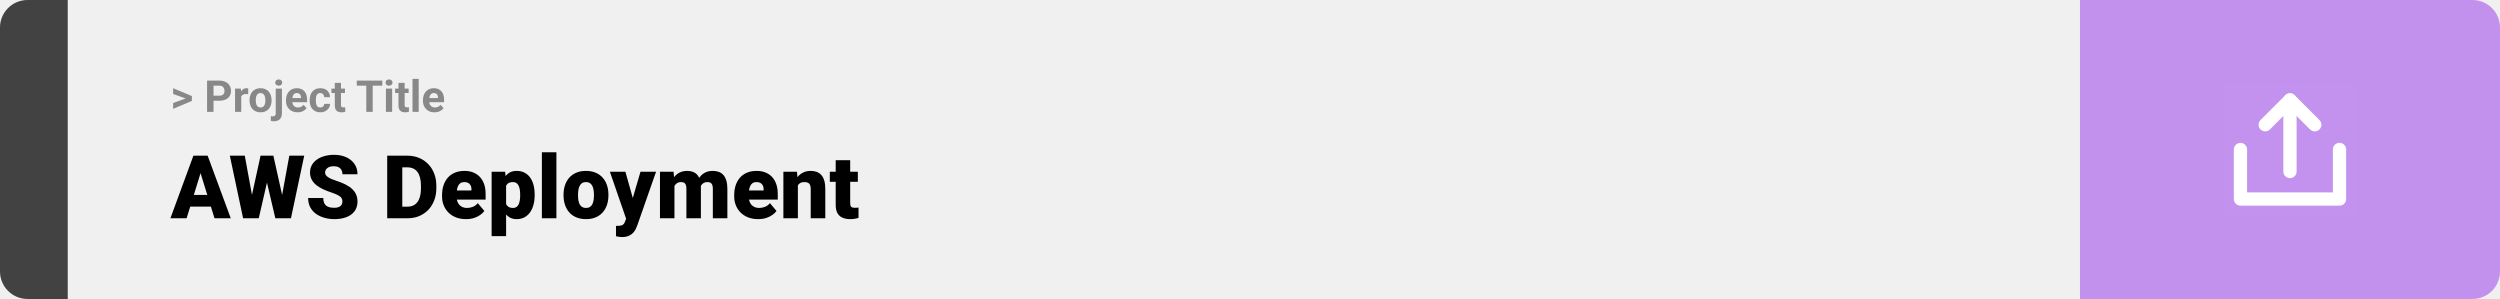
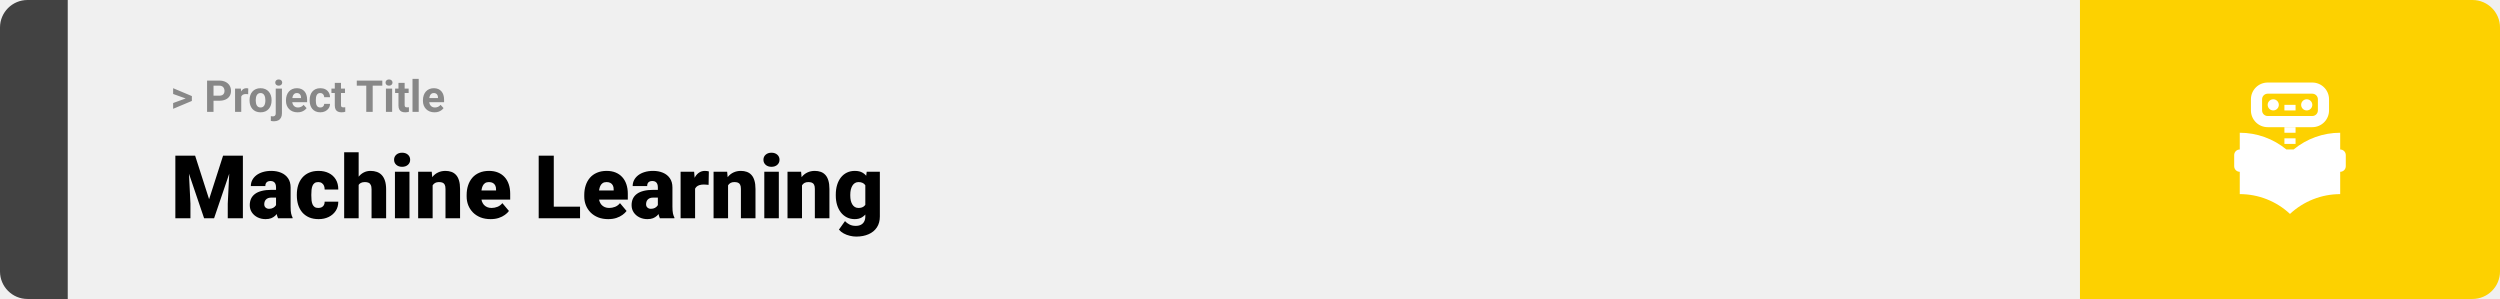
<svg xmlns="http://www.w3.org/2000/svg" width="1363" height="163" viewBox="0 0 1363 163" fill="none">
  <path d="M0 15C0 6.716 6.716 0 15 0H37V163H15C6.716 163 0 156.284 0 148V15Z" fill="#424242" />
  <rect width="1097" height="163" transform="translate(37)" fill="#F0F0F0" />
  <path d="M101.906 53.922L94.394 51.238V48.086L104.602 52.375V54.637L101.906 53.922ZM94.394 56.172L101.918 53.43L104.602 52.785V55.035L94.394 59.324V56.172ZM119.543 54.918H115.195V52.176H119.543C120.215 52.176 120.762 52.066 121.184 51.848C121.605 51.621 121.914 51.309 122.109 50.91C122.305 50.512 122.402 50.062 122.402 49.562C122.402 49.055 122.305 48.582 122.109 48.145C121.914 47.707 121.605 47.355 121.184 47.09C120.762 46.824 120.215 46.691 119.543 46.691H116.414V61H112.898V43.938H119.543C120.879 43.938 122.023 44.18 122.977 44.664C123.938 45.141 124.672 45.801 125.18 46.645C125.688 47.488 125.941 48.453 125.941 49.539C125.941 50.641 125.688 51.594 125.18 52.398C124.672 53.203 123.938 53.824 122.977 54.262C122.023 54.699 120.879 54.918 119.543 54.918ZM131.531 51.086V61H128.156V48.32H131.332L131.531 51.086ZM135.352 48.238L135.293 51.367C135.129 51.344 134.93 51.324 134.695 51.309C134.469 51.285 134.262 51.273 134.074 51.273C133.598 51.273 133.184 51.336 132.832 51.461C132.488 51.578 132.199 51.754 131.965 51.988C131.738 52.223 131.566 52.508 131.449 52.844C131.34 53.18 131.277 53.562 131.262 53.992L130.582 53.781C130.582 52.961 130.664 52.207 130.828 51.52C130.992 50.824 131.23 50.219 131.543 49.703C131.863 49.188 132.254 48.789 132.715 48.508C133.176 48.227 133.703 48.086 134.297 48.086C134.484 48.086 134.676 48.102 134.871 48.133C135.066 48.156 135.227 48.191 135.352 48.238ZM136.055 54.789V54.543C136.055 53.613 136.188 52.758 136.453 51.977C136.719 51.188 137.105 50.504 137.613 49.926C138.121 49.348 138.746 48.898 139.488 48.578C140.23 48.25 141.082 48.086 142.043 48.086C143.004 48.086 143.859 48.25 144.609 48.578C145.359 48.898 145.988 49.348 146.496 49.926C147.012 50.504 147.402 51.188 147.668 51.977C147.934 52.758 148.066 53.613 148.066 54.543V54.789C148.066 55.711 147.934 56.566 147.668 57.355C147.402 58.137 147.012 58.82 146.496 59.406C145.988 59.984 145.363 60.434 144.621 60.754C143.879 61.074 143.027 61.234 142.066 61.234C141.105 61.234 140.25 61.074 139.5 60.754C138.758 60.434 138.129 59.984 137.613 59.406C137.105 58.82 136.719 58.137 136.453 57.355C136.188 56.566 136.055 55.711 136.055 54.789ZM139.43 54.543V54.789C139.43 55.32 139.477 55.816 139.57 56.277C139.664 56.738 139.812 57.145 140.016 57.496C140.227 57.84 140.5 58.109 140.836 58.305C141.172 58.5 141.582 58.598 142.066 58.598C142.535 58.598 142.938 58.5 143.273 58.305C143.609 58.109 143.879 57.84 144.082 57.496C144.285 57.145 144.434 56.738 144.527 56.277C144.629 55.816 144.68 55.32 144.68 54.789V54.543C144.68 54.027 144.629 53.543 144.527 53.09C144.434 52.629 144.281 52.223 144.07 51.871C143.867 51.512 143.598 51.23 143.262 51.027C142.926 50.824 142.52 50.723 142.043 50.723C141.566 50.723 141.16 50.824 140.824 51.027C140.496 51.23 140.227 51.512 140.016 51.871C139.812 52.223 139.664 52.629 139.57 53.09C139.477 53.543 139.43 54.027 139.43 54.543ZM150.328 48.32H153.715V61.762C153.715 62.699 153.543 63.492 153.199 64.141C152.855 64.789 152.359 65.281 151.711 65.617C151.062 65.953 150.277 66.121 149.355 66.121C149.066 66.121 148.785 66.106 148.512 66.074C148.23 66.043 147.941 65.992 147.645 65.922L147.656 63.332C147.844 63.363 148.027 63.387 148.207 63.402C148.379 63.426 148.555 63.438 148.734 63.438C149.086 63.438 149.379 63.379 149.613 63.262C149.848 63.145 150.023 62.961 150.141 62.711C150.266 62.469 150.328 62.152 150.328 61.762V48.32ZM150.059 45.016C150.059 44.523 150.23 44.117 150.574 43.797C150.926 43.477 151.387 43.316 151.957 43.316C152.535 43.316 152.996 43.477 153.34 43.797C153.684 44.117 153.855 44.523 153.855 45.016C153.855 45.508 153.684 45.914 153.34 46.234C152.996 46.555 152.535 46.715 151.957 46.715C151.387 46.715 150.926 46.555 150.574 46.234C150.23 45.914 150.059 45.508 150.059 45.016ZM162.234 61.234C161.25 61.234 160.367 61.078 159.586 60.766C158.805 60.445 158.141 60.004 157.594 59.441C157.055 58.879 156.641 58.227 156.352 57.484C156.062 56.734 155.918 55.938 155.918 55.094V54.625C155.918 53.664 156.055 52.785 156.328 51.988C156.602 51.191 156.992 50.5 157.5 49.914C158.016 49.328 158.641 48.879 159.375 48.566C160.109 48.246 160.938 48.086 161.859 48.086C162.758 48.086 163.555 48.234 164.25 48.531C164.945 48.828 165.527 49.25 165.996 49.797C166.473 50.344 166.832 51 167.074 51.766C167.316 52.523 167.438 53.367 167.438 54.297V55.703H157.359V53.453H164.121V53.195C164.121 52.727 164.035 52.309 163.863 51.941C163.699 51.566 163.449 51.27 163.113 51.051C162.777 50.832 162.348 50.723 161.824 50.723C161.379 50.723 160.996 50.82 160.676 51.016C160.355 51.211 160.094 51.484 159.891 51.836C159.695 52.188 159.547 52.602 159.445 53.078C159.352 53.547 159.305 54.062 159.305 54.625V55.094C159.305 55.602 159.375 56.07 159.516 56.5C159.664 56.93 159.871 57.301 160.137 57.613C160.41 57.926 160.738 58.168 161.121 58.34C161.512 58.512 161.953 58.598 162.445 58.598C163.055 58.598 163.621 58.48 164.145 58.246C164.676 58.004 165.133 57.641 165.516 57.156L167.156 58.938C166.891 59.32 166.527 59.688 166.066 60.039C165.613 60.391 165.066 60.68 164.426 60.906C163.785 61.125 163.055 61.234 162.234 61.234ZM174.598 58.598C175.012 58.598 175.379 58.52 175.699 58.363C176.02 58.199 176.27 57.973 176.449 57.684C176.637 57.387 176.734 57.039 176.742 56.641H179.918C179.91 57.531 179.672 58.324 179.203 59.02C178.734 59.707 178.105 60.25 177.316 60.648C176.527 61.039 175.645 61.234 174.668 61.234C173.684 61.234 172.824 61.07 172.09 60.742C171.363 60.414 170.758 59.961 170.273 59.383C169.789 58.797 169.426 58.117 169.184 57.344C168.941 56.562 168.82 55.727 168.82 54.836V54.496C168.82 53.598 168.941 52.762 169.184 51.988C169.426 51.207 169.789 50.527 170.273 49.949C170.758 49.363 171.363 48.906 172.09 48.578C172.816 48.25 173.668 48.086 174.645 48.086C175.684 48.086 176.594 48.285 177.375 48.684C178.164 49.082 178.781 49.652 179.227 50.395C179.68 51.129 179.91 52 179.918 53.008H176.742C176.734 52.586 176.645 52.203 176.473 51.859C176.309 51.516 176.066 51.242 175.746 51.039C175.434 50.828 175.047 50.723 174.586 50.723C174.094 50.723 173.691 50.828 173.379 51.039C173.066 51.242 172.824 51.523 172.652 51.883C172.48 52.234 172.359 52.637 172.289 53.09C172.227 53.535 172.195 54.004 172.195 54.496V54.836C172.195 55.328 172.227 55.801 172.289 56.254C172.352 56.707 172.469 57.109 172.641 57.461C172.82 57.812 173.066 58.09 173.379 58.293C173.691 58.496 174.098 58.598 174.598 58.598ZM188.086 48.32V50.711H180.703V48.32H188.086ZM182.531 45.191H185.906V57.18C185.906 57.547 185.953 57.828 186.047 58.023C186.148 58.219 186.297 58.355 186.492 58.434C186.688 58.504 186.934 58.539 187.23 58.539C187.441 58.539 187.629 58.531 187.793 58.516C187.965 58.492 188.109 58.469 188.227 58.445L188.238 60.93C187.949 61.023 187.637 61.098 187.301 61.152C186.965 61.207 186.594 61.234 186.188 61.234C185.445 61.234 184.797 61.113 184.242 60.871C183.695 60.621 183.273 60.223 182.977 59.676C182.68 59.129 182.531 58.41 182.531 57.52V45.191ZM203.191 43.938V61H199.688V43.938H203.191ZM208.441 43.938V46.691H194.52V43.938H208.441ZM213.797 48.32V61H210.41V48.32H213.797ZM210.199 45.016C210.199 44.523 210.371 44.117 210.715 43.797C211.059 43.477 211.52 43.316 212.098 43.316C212.668 43.316 213.125 43.477 213.469 43.797C213.82 44.117 213.996 44.523 213.996 45.016C213.996 45.508 213.82 45.914 213.469 46.234C213.125 46.555 212.668 46.715 212.098 46.715C211.52 46.715 211.059 46.555 210.715 46.234C210.371 45.914 210.199 45.508 210.199 45.016ZM222.797 48.32V50.711H215.414V48.32H222.797ZM217.242 45.191H220.617V57.18C220.617 57.547 220.664 57.828 220.758 58.023C220.859 58.219 221.008 58.355 221.203 58.434C221.398 58.504 221.645 58.539 221.941 58.539C222.152 58.539 222.34 58.531 222.504 58.516C222.676 58.492 222.82 58.469 222.938 58.445L222.949 60.93C222.66 61.023 222.348 61.098 222.012 61.152C221.676 61.207 221.305 61.234 220.898 61.234C220.156 61.234 219.508 61.113 218.953 60.871C218.406 60.621 217.984 60.223 217.688 59.676C217.391 59.129 217.242 58.41 217.242 57.52V45.191ZM228.281 43V61H224.895V43H228.281ZM236.906 61.234C235.922 61.234 235.039 61.078 234.258 60.766C233.477 60.445 232.812 60.004 232.266 59.441C231.727 58.879 231.312 58.227 231.023 57.484C230.734 56.734 230.59 55.938 230.59 55.094V54.625C230.59 53.664 230.727 52.785 231 51.988C231.273 51.191 231.664 50.5 232.172 49.914C232.688 49.328 233.312 48.879 234.047 48.566C234.781 48.246 235.609 48.086 236.531 48.086C237.43 48.086 238.227 48.234 238.922 48.531C239.617 48.828 240.199 49.25 240.668 49.797C241.145 50.344 241.504 51 241.746 51.766C241.988 52.523 242.109 53.367 242.109 54.297V55.703H232.031V53.453H238.793V53.195C238.793 52.727 238.707 52.309 238.535 51.941C238.371 51.566 238.121 51.27 237.785 51.051C237.449 50.832 237.02 50.723 236.496 50.723C236.051 50.723 235.668 50.82 235.348 51.016C235.027 51.211 234.766 51.484 234.562 51.836C234.367 52.188 234.219 52.602 234.117 53.078C234.023 53.547 233.977 54.062 233.977 54.625V55.094C233.977 55.602 234.047 56.07 234.188 56.5C234.336 56.93 234.543 57.301 234.809 57.613C235.082 57.926 235.41 58.168 235.793 58.34C236.184 58.512 236.625 58.598 237.117 58.598C237.727 58.598 238.293 58.48 238.816 58.246C239.348 58.004 239.805 57.641 240.188 57.156L241.828 58.938C241.562 59.32 241.199 59.688 240.738 60.039C240.285 60.391 239.738 60.68 239.098 60.906C238.457 61.125 237.727 61.234 236.906 61.234Z" fill="#888888" />
-   <path d="M110.062 92.047L101.742 119H92.906L105.445 84.875H111.047L110.062 92.047ZM116.953 119L108.609 92.047L107.531 84.875H113.203L125.812 119H116.953ZM116.625 106.273V112.625H99.117V106.273H116.625ZM135.258 115.906L142.055 84.875H146.109L148.312 87.523L141.07 119H136.594L135.258 115.906ZM133.453 84.875L139.195 116.141L137.719 119H132.539L125.297 84.875H133.453ZM152.039 115.977L157.734 84.875H165.867L158.625 119H153.469L152.039 115.977ZM149.039 84.875L156 116.094L154.594 119H150.117L142.711 87.477L145.008 84.875H149.039ZM186.68 109.93C186.68 109.398 186.602 108.922 186.445 108.5C186.289 108.062 186 107.656 185.578 107.281C185.156 106.906 184.547 106.531 183.75 106.156C182.969 105.766 181.938 105.359 180.656 104.938C179.156 104.438 177.711 103.875 176.32 103.25C174.93 102.609 173.688 101.867 172.594 101.023C171.5 100.164 170.633 99.164 169.992 98.023C169.352 96.867 169.031 95.523 169.031 93.992C169.031 92.523 169.359 91.203 170.016 90.031C170.672 88.844 171.586 87.836 172.758 87.008C173.945 86.164 175.336 85.523 176.93 85.086C178.523 84.633 180.266 84.406 182.156 84.406C184.656 84.406 186.859 84.844 188.766 85.719C190.688 86.578 192.188 87.805 193.266 89.398C194.359 90.977 194.906 92.844 194.906 95H186.727C186.727 94.141 186.547 93.383 186.188 92.727C185.844 92.07 185.32 91.555 184.617 91.18C183.914 90.805 183.031 90.617 181.969 90.617C180.938 90.617 180.07 90.773 179.367 91.086C178.664 91.398 178.133 91.82 177.773 92.352C177.414 92.867 177.234 93.438 177.234 94.062C177.234 94.578 177.375 95.047 177.656 95.469C177.953 95.875 178.367 96.258 178.898 96.617C179.445 96.977 180.102 97.32 180.867 97.648C181.648 97.977 182.523 98.297 183.492 98.609C185.305 99.188 186.914 99.836 188.32 100.555C189.742 101.258 190.938 102.062 191.906 102.969C192.891 103.859 193.633 104.875 194.133 106.016C194.648 107.156 194.906 108.445 194.906 109.883C194.906 111.414 194.609 112.773 194.016 113.961C193.422 115.148 192.57 116.156 191.461 116.984C190.352 117.797 189.023 118.414 187.477 118.836C185.93 119.258 184.203 119.469 182.297 119.469C180.547 119.469 178.82 119.25 177.117 118.812C175.43 118.359 173.898 117.672 172.523 116.75C171.148 115.812 170.047 114.617 169.219 113.164C168.406 111.695 168 109.953 168 107.938H176.25C176.25 108.938 176.383 109.781 176.648 110.469C176.914 111.156 177.305 111.711 177.82 112.133C178.336 112.539 178.969 112.836 179.719 113.023C180.469 113.195 181.328 113.281 182.297 113.281C183.344 113.281 184.188 113.133 184.828 112.836C185.469 112.523 185.938 112.117 186.234 111.617C186.531 111.102 186.68 110.539 186.68 109.93ZM222.188 119H214.617L214.664 112.672H222.188C223.75 112.672 225.07 112.297 226.148 111.547C227.242 110.797 228.07 109.68 228.633 108.195C229.211 106.695 229.5 104.852 229.5 102.664V101.188C229.5 99.547 229.336 98.109 229.008 96.875C228.695 95.625 228.227 94.586 227.602 93.758C226.977 92.914 226.195 92.281 225.258 91.859C224.336 91.438 223.273 91.227 222.07 91.227H214.477V84.875H222.07C224.383 84.875 226.5 85.273 228.422 86.07C230.359 86.852 232.031 87.977 233.438 89.445C234.859 90.898 235.953 92.625 236.719 94.625C237.5 96.609 237.891 98.812 237.891 101.234V102.664C237.891 105.07 237.5 107.273 236.719 109.273C235.953 111.273 234.867 113 233.461 114.453C232.055 115.906 230.391 117.031 228.469 117.828C226.562 118.609 224.469 119 222.188 119ZM219.328 84.875V119H211.102V84.875H219.328ZM254.086 119.469C252.023 119.469 250.18 119.148 248.555 118.508C246.93 117.852 245.555 116.953 244.43 115.812C243.32 114.672 242.469 113.359 241.875 111.875C241.297 110.391 241.008 108.82 241.008 107.164V106.273C241.008 104.414 241.266 102.695 241.781 101.117C242.297 99.523 243.062 98.133 244.078 96.945C245.094 95.758 246.367 94.836 247.898 94.18C249.43 93.508 251.211 93.172 253.242 93.172C255.039 93.172 256.648 93.461 258.07 94.039C259.492 94.617 260.695 95.445 261.68 96.523C262.68 97.602 263.438 98.906 263.953 100.438C264.484 101.969 264.75 103.688 264.75 105.594V108.805H244.031V103.859H257.039V103.25C257.055 102.406 256.906 101.688 256.594 101.094C256.297 100.5 255.859 100.047 255.281 99.734C254.703 99.422 254 99.266 253.172 99.266C252.312 99.266 251.602 99.453 251.039 99.828C250.492 100.203 250.062 100.719 249.75 101.375C249.453 102.016 249.242 102.758 249.117 103.602C248.992 104.445 248.93 105.336 248.93 106.273V107.164C248.93 108.102 249.055 108.953 249.305 109.719C249.57 110.484 249.945 111.141 250.43 111.688C250.93 112.219 251.523 112.633 252.211 112.93C252.914 113.227 253.711 113.375 254.602 113.375C255.68 113.375 256.742 113.172 257.789 112.766C258.836 112.359 259.734 111.688 260.484 110.75L264.07 115.016C263.555 115.75 262.82 116.461 261.867 117.148C260.93 117.836 259.805 118.398 258.492 118.836C257.18 119.258 255.711 119.469 254.086 119.469ZM275.93 98.516V128.75H268.031V93.641H275.391L275.93 98.516ZM291.492 106.016V106.508C291.492 108.352 291.281 110.062 290.859 111.641C290.438 113.219 289.812 114.594 288.984 115.766C288.156 116.938 287.125 117.852 285.891 118.508C284.672 119.148 283.258 119.469 281.648 119.469C280.133 119.469 278.828 119.133 277.734 118.461C276.641 117.789 275.727 116.859 274.992 115.672C274.258 114.484 273.664 113.125 273.211 111.594C272.758 110.062 272.398 108.445 272.133 106.742V106.109C272.398 104.281 272.758 102.586 273.211 101.023C273.664 99.445 274.258 98.07 274.992 96.898C275.727 95.727 276.633 94.812 277.711 94.156C278.805 93.5 280.109 93.172 281.625 93.172C283.234 93.172 284.648 93.477 285.867 94.086C287.102 94.695 288.133 95.57 288.961 96.711C289.805 97.836 290.438 99.188 290.859 100.766C291.281 102.344 291.492 104.094 291.492 106.016ZM283.594 106.508V106.016C283.594 105.031 283.523 104.133 283.383 103.32C283.242 102.492 283.016 101.773 282.703 101.164C282.406 100.555 282.008 100.086 281.508 99.758C281.008 99.43 280.391 99.266 279.656 99.266C278.812 99.266 278.102 99.398 277.523 99.664C276.961 99.914 276.508 100.305 276.164 100.836C275.836 101.352 275.602 102 275.461 102.781C275.336 103.547 275.281 104.445 275.297 105.477V107.398C275.266 108.586 275.383 109.633 275.648 110.539C275.914 111.43 276.375 112.125 277.031 112.625C277.688 113.125 278.578 113.375 279.703 113.375C280.453 113.375 281.078 113.203 281.578 112.859C282.078 112.5 282.477 112.008 282.773 111.383C283.07 110.742 283.281 110.008 283.406 109.18C283.531 108.352 283.594 107.461 283.594 106.508ZM303.352 83V119H295.43V83H303.352ZM307.242 106.578V106.086C307.242 104.227 307.508 102.516 308.039 100.953C308.57 99.375 309.352 98.008 310.383 96.852C311.414 95.695 312.688 94.797 314.203 94.156C315.719 93.5 317.469 93.172 319.453 93.172C321.453 93.172 323.211 93.5 324.727 94.156C326.258 94.797 327.539 95.695 328.57 96.852C329.602 98.008 330.383 99.375 330.914 100.953C331.445 102.516 331.711 104.227 331.711 106.086V106.578C331.711 108.422 331.445 110.133 330.914 111.711C330.383 113.273 329.602 114.641 328.57 115.812C327.539 116.969 326.266 117.867 324.75 118.508C323.234 119.148 321.484 119.469 319.5 119.469C317.516 119.469 315.758 119.148 314.227 118.508C312.695 117.867 311.414 116.969 310.383 115.812C309.352 114.641 308.57 113.273 308.039 111.711C307.508 110.133 307.242 108.422 307.242 106.578ZM315.141 106.086V106.578C315.141 107.531 315.211 108.422 315.352 109.25C315.492 110.078 315.727 110.805 316.055 111.43C316.383 112.039 316.828 112.516 317.391 112.859C317.953 113.203 318.656 113.375 319.5 113.375C320.328 113.375 321.016 113.203 321.562 112.859C322.125 112.516 322.57 112.039 322.898 111.43C323.227 110.805 323.461 110.078 323.602 109.25C323.742 108.422 323.812 107.531 323.812 106.578V106.086C323.812 105.164 323.742 104.297 323.602 103.484C323.461 102.656 323.227 101.93 322.898 101.305C322.57 100.664 322.125 100.164 321.562 99.805C321 99.445 320.297 99.266 319.453 99.266C318.625 99.266 317.93 99.445 317.367 99.805C316.82 100.164 316.383 100.664 316.055 101.305C315.727 101.93 315.492 102.656 315.352 103.484C315.211 104.297 315.141 105.164 315.141 106.086ZM342.633 116.023L349.195 93.641H357.68L347.484 122.773C347.266 123.414 346.977 124.102 346.617 124.836C346.258 125.586 345.766 126.297 345.141 126.969C344.516 127.641 343.711 128.188 342.727 128.609C341.758 129.031 340.555 129.242 339.117 129.242C338.352 129.242 337.789 129.203 337.43 129.125C337.086 129.062 336.555 128.945 335.836 128.773V123.125C336.039 123.125 336.211 123.125 336.352 123.125C336.508 123.125 336.68 123.125 336.867 123.125C337.711 123.125 338.383 123.039 338.883 122.867C339.398 122.695 339.789 122.445 340.055 122.117C340.336 121.789 340.555 121.391 340.711 120.922L342.633 116.023ZM340.969 93.641L345.961 111.383L346.828 119.75H341.531L332.508 93.641H340.969ZM367.711 99.008V119H359.812V93.641H367.219L367.711 99.008ZM366.75 105.453L364.945 105.5C364.945 103.719 365.156 102.078 365.578 100.578C366 99.078 366.625 97.773 367.453 96.664C368.281 95.555 369.297 94.695 370.5 94.086C371.719 93.477 373.125 93.172 374.719 93.172C375.828 93.172 376.836 93.344 377.742 93.688C378.648 94.016 379.43 94.539 380.086 95.258C380.742 95.961 381.242 96.883 381.586 98.023C381.945 99.148 382.125 100.5 382.125 102.078V119H374.227V103.086C374.227 102.008 374.102 101.195 373.852 100.648C373.617 100.102 373.273 99.734 372.82 99.547C372.367 99.359 371.812 99.266 371.156 99.266C370.469 99.266 369.852 99.422 369.305 99.734C368.758 100.047 368.289 100.484 367.898 101.047C367.523 101.594 367.234 102.242 367.031 102.992C366.844 103.742 366.75 104.562 366.75 105.453ZM381.234 105.453L379.031 105.5C379.031 103.719 379.227 102.078 379.617 100.578C380.023 99.078 380.625 97.773 381.422 96.664C382.234 95.555 383.242 94.695 384.445 94.086C385.648 93.477 387.047 93.172 388.641 93.172C389.797 93.172 390.859 93.344 391.828 93.688C392.797 94.031 393.633 94.586 394.336 95.352C395.039 96.117 395.586 97.133 395.977 98.398C396.367 99.648 396.562 101.195 396.562 103.039V119H388.641V103.039C388.641 101.992 388.516 101.203 388.266 100.672C388.031 100.125 387.688 99.758 387.234 99.57C386.781 99.367 386.242 99.266 385.617 99.266C384.867 99.266 384.219 99.422 383.672 99.734C383.125 100.047 382.664 100.484 382.289 101.047C381.93 101.594 381.664 102.242 381.492 102.992C381.32 103.742 381.234 104.562 381.234 105.453ZM413.367 119.469C411.305 119.469 409.461 119.148 407.836 118.508C406.211 117.852 404.836 116.953 403.711 115.812C402.602 114.672 401.75 113.359 401.156 111.875C400.578 110.391 400.289 108.82 400.289 107.164V106.273C400.289 104.414 400.547 102.695 401.062 101.117C401.578 99.523 402.344 98.133 403.359 96.945C404.375 95.758 405.648 94.836 407.18 94.18C408.711 93.508 410.492 93.172 412.523 93.172C414.32 93.172 415.93 93.461 417.352 94.039C418.773 94.617 419.977 95.445 420.961 96.523C421.961 97.602 422.719 98.906 423.234 100.438C423.766 101.969 424.031 103.688 424.031 105.594V108.805H403.312V103.859H416.32V103.25C416.336 102.406 416.188 101.688 415.875 101.094C415.578 100.5 415.141 100.047 414.562 99.734C413.984 99.422 413.281 99.266 412.453 99.266C411.594 99.266 410.883 99.453 410.32 99.828C409.773 100.203 409.344 100.719 409.031 101.375C408.734 102.016 408.523 102.758 408.398 103.602C408.273 104.445 408.211 105.336 408.211 106.273V107.164C408.211 108.102 408.336 108.953 408.586 109.719C408.852 110.484 409.227 111.141 409.711 111.688C410.211 112.219 410.805 112.633 411.492 112.93C412.195 113.227 412.992 113.375 413.883 113.375C414.961 113.375 416.023 113.172 417.07 112.766C418.117 112.359 419.016 111.688 419.766 110.75L423.352 115.016C422.836 115.75 422.102 116.461 421.148 117.148C420.211 117.836 419.086 118.398 417.773 118.836C416.461 119.258 414.992 119.469 413.367 119.469ZM435 99.055V119H427.102V93.641H434.508L435 99.055ZM434.062 105.453L432.211 105.5C432.211 103.562 432.445 101.836 432.914 100.32C433.383 98.789 434.047 97.492 434.906 96.43C435.766 95.367 436.789 94.562 437.977 94.016C439.18 93.453 440.516 93.172 441.984 93.172C443.156 93.172 444.227 93.344 445.195 93.688C446.18 94.031 447.023 94.586 447.727 95.352C448.445 96.117 448.992 97.133 449.367 98.398C449.758 99.648 449.953 101.195 449.953 103.039V119H442.008V103.016C442.008 102 441.867 101.227 441.586 100.695C441.305 100.148 440.898 99.773 440.367 99.57C439.836 99.367 439.188 99.266 438.422 99.266C437.609 99.266 436.922 99.422 436.359 99.734C435.797 100.047 435.344 100.484 435 101.047C434.672 101.594 434.43 102.242 434.273 102.992C434.133 103.742 434.062 104.562 434.062 105.453ZM467.695 93.641V99.125H452.414V93.641H467.695ZM455.625 87.336H463.523V110.727C463.523 111.398 463.602 111.922 463.758 112.297C463.914 112.656 464.18 112.914 464.555 113.07C464.945 113.211 465.461 113.281 466.102 113.281C466.555 113.281 466.93 113.273 467.227 113.258C467.523 113.227 467.805 113.188 468.07 113.141V118.789C467.398 119.008 466.695 119.172 465.961 119.281C465.227 119.406 464.445 119.469 463.617 119.469C461.93 119.469 460.484 119.203 459.281 118.672C458.094 118.141 457.188 117.305 456.562 116.164C455.938 115.023 455.625 113.539 455.625 111.711V87.336Z" fill="black" />
-   <path d="M1134 0H1348C1356.28 0 1363 6.716 1363 15V148C1363 156.284 1356.28 163 1348 163H1134V0Z" fill="#C291EE" />
-   <path d="M1212.5 117.5L1212.5 45.5L1284.5 45.5L1284.5 117.5L1212.5 117.5Z" fill="white" fill-opacity="0.01" />
-   <path d="M1221.5 81.513L1221.5 108.5L1275.5 108.5L1275.5 81.5" stroke="white" stroke-width="7.24" stroke-linecap="round" stroke-linejoin="round" />
-   <path d="M1262 68L1248.5 54.5L1235 68" stroke="white" stroke-width="7.24" stroke-linecap="round" stroke-linejoin="round" />
-   <path d="M1248.49 93.5L1248.49 54.5" stroke="white" stroke-width="7.24" stroke-linecap="round" stroke-linejoin="round" />
+   <path d="M99.68 84.875H106.383L114 108.617L121.617 84.875H128.32L116.719 119H111.281L99.68 84.875ZM95.602 84.875H102.539L103.828 111.031V119H95.602V84.875ZM125.461 84.875H132.422V119H124.172V111.031L125.461 84.875ZM150.492 112.625V102.172C150.492 101.453 150.391 100.836 150.188 100.32C149.984 99.805 149.664 99.406 149.227 99.125C148.789 98.828 148.203 98.68 147.469 98.68C146.875 98.68 146.367 98.781 145.945 98.984C145.523 99.188 145.203 99.492 144.984 99.898C144.766 100.305 144.656 100.82 144.656 101.445H136.758C136.758 100.273 137.016 99.188 137.531 98.188C138.062 97.172 138.812 96.289 139.781 95.539C140.766 94.789 141.938 94.211 143.297 93.805C144.672 93.383 146.203 93.172 147.891 93.172C149.906 93.172 151.703 93.508 153.281 94.18C154.875 94.852 156.133 95.859 157.055 97.203C157.977 98.531 158.438 100.203 158.438 102.219V112.602C158.438 114.258 158.531 115.516 158.719 116.375C158.906 117.219 159.172 117.961 159.516 118.602V119H151.594C151.219 118.219 150.938 117.266 150.75 116.141C150.578 115 150.492 113.828 150.492 112.625ZM151.453 103.508L151.5 107.727H148.008C147.273 107.727 146.648 107.828 146.133 108.031C145.633 108.234 145.227 108.516 144.914 108.875C144.617 109.219 144.398 109.609 144.258 110.047C144.133 110.484 144.07 110.945 144.07 111.43C144.07 111.898 144.18 112.32 144.398 112.695C144.633 113.055 144.945 113.336 145.336 113.539C145.727 113.742 146.164 113.844 146.648 113.844C147.523 113.844 148.266 113.68 148.875 113.352C149.5 113.008 149.977 112.594 150.305 112.109C150.633 111.625 150.797 111.172 150.797 110.75L152.531 113.984C152.219 114.609 151.859 115.242 151.453 115.883C151.062 116.523 150.57 117.117 149.977 117.664C149.398 118.195 148.688 118.633 147.844 118.977C147 119.305 145.977 119.469 144.773 119.469C143.211 119.469 141.773 119.148 140.461 118.508C139.164 117.867 138.125 116.977 137.344 115.836C136.562 114.68 136.172 113.352 136.172 111.852C136.172 110.539 136.406 109.367 136.875 108.336C137.359 107.305 138.086 106.43 139.055 105.711C140.023 104.992 141.258 104.445 142.758 104.07C144.258 103.695 146.023 103.508 148.055 103.508H151.453ZM173.531 113.375C174.266 113.375 174.891 113.242 175.406 112.977C175.938 112.695 176.336 112.305 176.602 111.805C176.883 111.289 177.016 110.672 177 109.953H184.43C184.445 111.859 183.977 113.531 183.023 114.969C182.086 116.391 180.805 117.5 179.18 118.297C177.57 119.078 175.75 119.469 173.719 119.469C171.734 119.469 170 119.148 168.516 118.508C167.031 117.852 165.789 116.945 164.789 115.789C163.805 114.617 163.062 113.25 162.562 111.688C162.078 110.125 161.836 108.43 161.836 106.602V106.062C161.836 104.234 162.078 102.539 162.562 100.977C163.062 99.398 163.805 98.031 164.789 96.875C165.789 95.703 167.023 94.797 168.492 94.156C169.977 93.5 171.703 93.172 173.672 93.172C175.781 93.172 177.641 93.57 179.25 94.367C180.875 95.164 182.148 96.32 183.07 97.836C183.992 99.352 184.445 101.188 184.43 103.344H177C177.016 102.578 176.898 101.891 176.648 101.281C176.398 100.672 176.008 100.188 175.477 99.828C174.961 99.453 174.297 99.266 173.484 99.266C172.672 99.266 172.016 99.445 171.516 99.805C171.016 100.164 170.633 100.664 170.367 101.305C170.117 101.93 169.945 102.648 169.852 103.461C169.773 104.273 169.734 105.141 169.734 106.062V106.602C169.734 107.539 169.773 108.422 169.852 109.25C169.945 110.062 170.125 110.781 170.391 111.406C170.656 112.016 171.039 112.5 171.539 112.859C172.039 113.203 172.703 113.375 173.531 113.375ZM195.539 83V119H187.641V83H195.539ZM194.602 105.453L192.75 105.5C192.75 103.719 192.969 102.078 193.406 100.578C193.844 99.078 194.469 97.773 195.281 96.664C196.094 95.555 197.07 94.695 198.211 94.086C199.352 93.477 200.617 93.172 202.008 93.172C203.258 93.172 204.398 93.352 205.43 93.711C206.477 94.07 207.375 94.648 208.125 95.445C208.891 96.242 209.477 97.281 209.883 98.562C210.305 99.844 210.516 101.406 210.516 103.25V119H202.57V103.203C202.57 102.172 202.422 101.375 202.125 100.812C201.844 100.234 201.438 99.836 200.906 99.617C200.375 99.383 199.727 99.266 198.961 99.266C198.039 99.266 197.289 99.422 196.711 99.734C196.133 100.047 195.688 100.484 195.375 101.047C195.078 101.594 194.875 102.242 194.766 102.992C194.656 103.742 194.602 104.562 194.602 105.453ZM223.242 93.641V119H215.32V93.641H223.242ZM214.852 87.102C214.852 85.977 215.258 85.055 216.07 84.336C216.883 83.617 217.938 83.258 219.234 83.258C220.531 83.258 221.586 83.617 222.398 84.336C223.211 85.055 223.617 85.977 223.617 87.102C223.617 88.227 223.211 89.148 222.398 89.867C221.586 90.586 220.531 90.945 219.234 90.945C217.938 90.945 216.883 90.586 216.07 89.867C215.258 89.148 214.852 88.227 214.852 87.102ZM235.875 99.055V119H227.977V93.641H235.383L235.875 99.055ZM234.938 105.453L233.086 105.5C233.086 103.562 233.32 101.836 233.789 100.32C234.258 98.789 234.922 97.492 235.781 96.43C236.641 95.367 237.664 94.562 238.852 94.016C240.055 93.453 241.391 93.172 242.859 93.172C244.031 93.172 245.102 93.344 246.07 93.688C247.055 94.031 247.898 94.586 248.602 95.352C249.32 96.117 249.867 97.133 250.242 98.398C250.633 99.648 250.828 101.195 250.828 103.039V119H242.883V103.016C242.883 102 242.742 101.227 242.461 100.695C242.18 100.148 241.773 99.773 241.242 99.57C240.711 99.367 240.062 99.266 239.297 99.266C238.484 99.266 237.797 99.422 237.234 99.734C236.672 100.047 236.219 100.484 235.875 101.047C235.547 101.594 235.305 102.242 235.148 102.992C235.008 103.742 234.938 104.562 234.938 105.453ZM267.492 119.469C265.43 119.469 263.586 119.148 261.961 118.508C260.336 117.852 258.961 116.953 257.836 115.812C256.727 114.672 255.875 113.359 255.281 111.875C254.703 110.391 254.414 108.82 254.414 107.164V106.273C254.414 104.414 254.672 102.695 255.188 101.117C255.703 99.523 256.469 98.133 257.484 96.945C258.5 95.758 259.773 94.836 261.305 94.18C262.836 93.508 264.617 93.172 266.648 93.172C268.445 93.172 270.055 93.461 271.477 94.039C272.898 94.617 274.102 95.445 275.086 96.523C276.086 97.602 276.844 98.906 277.359 100.438C277.891 101.969 278.156 103.688 278.156 105.594V108.805H257.438V103.859H270.445V103.25C270.461 102.406 270.312 101.688 270 101.094C269.703 100.5 269.266 100.047 268.688 99.734C268.109 99.422 267.406 99.266 266.578 99.266C265.719 99.266 265.008 99.453 264.445 99.828C263.898 100.203 263.469 100.719 263.156 101.375C262.859 102.016 262.648 102.758 262.523 103.602C262.398 104.445 262.336 105.336 262.336 106.273V107.164C262.336 108.102 262.461 108.953 262.711 109.719C262.977 110.484 263.352 111.141 263.836 111.688C264.336 112.219 264.93 112.633 265.617 112.93C266.32 113.227 267.117 113.375 268.008 113.375C269.086 113.375 270.148 113.172 271.195 112.766C272.242 112.359 273.141 111.688 273.891 110.75L277.477 115.016C276.961 115.75 276.227 116.461 275.273 117.148C274.336 117.836 273.211 118.398 271.898 118.836C270.586 119.258 269.117 119.469 267.492 119.469ZM316.242 112.672V119H298.992V112.672H316.242ZM301.922 84.875V119H293.695V84.875H301.922ZM331.617 119.469C329.555 119.469 327.711 119.148 326.086 118.508C324.461 117.852 323.086 116.953 321.961 115.812C320.852 114.672 320 113.359 319.406 111.875C318.828 110.391 318.539 108.82 318.539 107.164V106.273C318.539 104.414 318.797 102.695 319.312 101.117C319.828 99.523 320.594 98.133 321.609 96.945C322.625 95.758 323.898 94.836 325.43 94.18C326.961 93.508 328.742 93.172 330.773 93.172C332.57 93.172 334.18 93.461 335.602 94.039C337.023 94.617 338.227 95.445 339.211 96.523C340.211 97.602 340.969 98.906 341.484 100.438C342.016 101.969 342.281 103.688 342.281 105.594V108.805H321.562V103.859H334.57V103.25C334.586 102.406 334.438 101.688 334.125 101.094C333.828 100.5 333.391 100.047 332.812 99.734C332.234 99.422 331.531 99.266 330.703 99.266C329.844 99.266 329.133 99.453 328.57 99.828C328.023 100.203 327.594 100.719 327.281 101.375C326.984 102.016 326.773 102.758 326.648 103.602C326.523 104.445 326.461 105.336 326.461 106.273V107.164C326.461 108.102 326.586 108.953 326.836 109.719C327.102 110.484 327.477 111.141 327.961 111.688C328.461 112.219 329.055 112.633 329.742 112.93C330.445 113.227 331.242 113.375 332.133 113.375C333.211 113.375 334.273 113.172 335.32 112.766C336.367 112.359 337.266 111.688 338.016 110.75L341.602 115.016C341.086 115.75 340.352 116.461 339.398 117.148C338.461 117.836 337.336 118.398 336.023 118.836C334.711 119.258 333.242 119.469 331.617 119.469ZM358.664 112.625V102.172C358.664 101.453 358.562 100.836 358.359 100.32C358.156 99.805 357.836 99.406 357.398 99.125C356.961 98.828 356.375 98.68 355.641 98.68C355.047 98.68 354.539 98.781 354.117 98.984C353.695 99.188 353.375 99.492 353.156 99.898C352.938 100.305 352.828 100.82 352.828 101.445H344.93C344.93 100.273 345.188 99.188 345.703 98.188C346.234 97.172 346.984 96.289 347.953 95.539C348.938 94.789 350.109 94.211 351.469 93.805C352.844 93.383 354.375 93.172 356.062 93.172C358.078 93.172 359.875 93.508 361.453 94.18C363.047 94.852 364.305 95.859 365.227 97.203C366.148 98.531 366.609 100.203 366.609 102.219V112.602C366.609 114.258 366.703 115.516 366.891 116.375C367.078 117.219 367.344 117.961 367.688 118.602V119H359.766C359.391 118.219 359.109 117.266 358.922 116.141C358.75 115 358.664 113.828 358.664 112.625ZM359.625 103.508L359.672 107.727H356.18C355.445 107.727 354.82 107.828 354.305 108.031C353.805 108.234 353.398 108.516 353.086 108.875C352.789 109.219 352.57 109.609 352.43 110.047C352.305 110.484 352.242 110.945 352.242 111.43C352.242 111.898 352.352 112.32 352.57 112.695C352.805 113.055 353.117 113.336 353.508 113.539C353.898 113.742 354.336 113.844 354.82 113.844C355.695 113.844 356.438 113.68 357.047 113.352C357.672 113.008 358.148 112.594 358.477 112.109C358.805 111.625 358.969 111.172 358.969 110.75L360.703 113.984C360.391 114.609 360.031 115.242 359.625 115.883C359.234 116.523 358.742 117.117 358.148 117.664C357.57 118.195 356.859 118.633 356.016 118.977C355.172 119.305 354.148 119.469 352.945 119.469C351.383 119.469 349.945 119.148 348.633 118.508C347.336 117.867 346.297 116.977 345.516 115.836C344.734 114.68 344.344 113.352 344.344 111.852C344.344 110.539 344.578 109.367 345.047 108.336C345.531 107.305 346.258 106.43 347.227 105.711C348.195 104.992 349.43 104.445 350.93 104.07C352.43 103.695 354.195 103.508 356.227 103.508H359.625ZM378.961 99.922V119H371.062V93.641H378.445L378.961 99.922ZM386.461 93.453L386.32 100.789C386.008 100.758 385.586 100.719 385.055 100.672C384.523 100.625 384.078 100.602 383.719 100.602C382.797 100.602 382 100.711 381.328 100.93C380.672 101.133 380.125 101.445 379.688 101.867C379.266 102.273 378.953 102.789 378.75 103.414C378.562 104.039 378.477 104.766 378.492 105.594L377.062 104.656C377.062 102.953 377.227 101.406 377.555 100.016C377.898 98.609 378.383 97.398 379.008 96.383C379.633 95.352 380.391 94.562 381.281 94.016C382.172 93.453 383.172 93.172 384.281 93.172C384.672 93.172 385.055 93.195 385.43 93.242C385.82 93.289 386.164 93.359 386.461 93.453ZM396.938 99.055V119H389.039V93.641H396.445L396.938 99.055ZM396 105.453L394.148 105.5C394.148 103.562 394.383 101.836 394.852 100.32C395.32 98.789 395.984 97.492 396.844 96.43C397.703 95.367 398.727 94.562 399.914 94.016C401.117 93.453 402.453 93.172 403.922 93.172C405.094 93.172 406.164 93.344 407.133 93.688C408.117 94.031 408.961 94.586 409.664 95.352C410.383 96.117 410.93 97.133 411.305 98.398C411.695 99.648 411.891 101.195 411.891 103.039V119H403.945V103.016C403.945 102 403.805 101.227 403.523 100.695C403.242 100.148 402.836 99.773 402.305 99.57C401.773 99.367 401.125 99.266 400.359 99.266C399.547 99.266 398.859 99.422 398.297 99.734C397.734 100.047 397.281 100.484 396.938 101.047C396.609 101.594 396.367 102.242 396.211 102.992C396.07 103.742 396 104.562 396 105.453ZM424.617 93.641V119H416.695V93.641H424.617ZM416.227 87.102C416.227 85.977 416.633 85.055 417.445 84.336C418.258 83.617 419.312 83.258 420.609 83.258C421.906 83.258 422.961 83.617 423.773 84.336C424.586 85.055 424.992 85.977 424.992 87.102C424.992 88.227 424.586 89.148 423.773 89.867C422.961 90.586 421.906 90.945 420.609 90.945C419.312 90.945 418.258 90.586 417.445 89.867C416.633 89.148 416.227 88.227 416.227 87.102ZM437.25 99.055V119H429.352V93.641H436.758L437.25 99.055ZM436.312 105.453L434.461 105.5C434.461 103.562 434.695 101.836 435.164 100.32C435.633 98.789 436.297 97.492 437.156 96.43C438.016 95.367 439.039 94.562 440.227 94.016C441.43 93.453 442.766 93.172 444.234 93.172C445.406 93.172 446.477 93.344 447.445 93.688C448.43 94.031 449.273 94.586 449.977 95.352C450.695 96.117 451.242 97.133 451.617 98.398C452.008 99.648 452.203 101.195 452.203 103.039V119H444.258V103.016C444.258 102 444.117 101.227 443.836 100.695C443.555 100.148 443.148 99.773 442.617 99.57C442.086 99.367 441.438 99.266 440.672 99.266C439.859 99.266 439.172 99.422 438.609 99.734C438.047 100.047 437.594 100.484 437.25 101.047C436.922 101.594 436.68 102.242 436.523 102.992C436.383 103.742 436.312 104.562 436.312 105.453ZM472.523 93.641H479.695V118.016C479.695 120.359 479.156 122.344 478.078 123.969C477 125.609 475.492 126.852 473.555 127.695C471.633 128.555 469.383 128.984 466.805 128.984C465.664 128.984 464.5 128.836 463.312 128.539C462.125 128.258 461.016 127.836 459.984 127.273C458.953 126.711 458.086 126.016 457.383 125.188L460.688 120.547C461.328 121.266 462.133 121.875 463.102 122.375C464.07 122.891 465.211 123.148 466.523 123.148C467.664 123.148 468.617 122.945 469.383 122.539C470.164 122.133 470.758 121.539 471.164 120.758C471.57 119.992 471.773 119.062 471.773 117.969V99.641L472.523 93.641ZM455.672 106.625V106.133C455.672 104.211 455.906 102.461 456.375 100.883C456.859 99.289 457.547 97.922 458.438 96.781C459.344 95.625 460.438 94.734 461.719 94.109C463 93.484 464.445 93.172 466.055 93.172C467.789 93.172 469.211 93.508 470.32 94.18C471.445 94.836 472.344 95.758 473.016 96.945C473.703 98.133 474.234 99.523 474.609 101.117C475 102.695 475.328 104.398 475.594 106.227V106.812C475.328 108.531 474.961 110.156 474.492 111.688C474.039 113.203 473.445 114.547 472.711 115.719C471.977 116.891 471.055 117.812 469.945 118.484C468.852 119.141 467.539 119.469 466.008 119.469C464.414 119.469 462.977 119.148 461.695 118.508C460.43 117.867 459.344 116.969 458.438 115.812C457.547 114.656 456.859 113.297 456.375 111.734C455.906 110.172 455.672 108.469 455.672 106.625ZM463.57 106.133V106.625C463.57 107.578 463.656 108.461 463.828 109.273C464.016 110.086 464.297 110.805 464.672 111.43C465.047 112.039 465.508 112.516 466.055 112.859C466.617 113.203 467.273 113.375 468.023 113.375C469.164 113.375 470.086 113.133 470.789 112.648C471.492 112.164 472 111.477 472.312 110.586C472.625 109.695 472.758 108.648 472.711 107.445V105.594C472.742 104.562 472.672 103.656 472.5 102.875C472.328 102.078 472.055 101.414 471.68 100.883C471.32 100.352 470.836 99.953 470.227 99.688C469.633 99.406 468.914 99.266 468.07 99.266C467.336 99.266 466.688 99.438 466.125 99.781C465.562 100.125 465.094 100.609 464.719 101.234C464.344 101.844 464.055 102.57 463.852 103.414C463.664 104.242 463.57 105.148 463.57 106.133Z" fill="black" />
+   <path d="M1134 0H1348C1356.28 0 1363 6.716 1363 15V148C1363 156.284 1356.28 163 1348 163H1134V0Z" fill="#FDD100" />
+   <path d="M1245.46 69.333H1251.54V72.375H1245.46V69.333ZM1245.46 57.167H1251.54V60.208H1245.46V57.167ZM1245.46 75.417H1251.54V78.458H1245.46V75.417Z" fill="white" />
+   <path d="M1275.87 81.5V72.375C1266.6 72.372 1257.62 75.599 1250.46 81.5H1246.54C1239.38 75.599 1230.4 72.372 1221.12 72.375V81.5C1220.32 81.5 1219.54 81.82 1218.97 82.391C1218.4 82.961 1218.08 83.735 1218.08 84.542V90.625C1218.08 91.432 1218.4 92.205 1218.97 92.776C1219.54 93.346 1220.32 93.667 1221.12 93.667V105.833C1231.29 105.823 1241.08 109.684 1248.5 116.631C1255.93 109.697 1265.71 105.838 1275.87 105.833V93.667C1276.68 93.667 1277.46 93.346 1278.03 92.776C1278.6 92.205 1278.92 91.432 1278.92 90.625V84.542C1278.92 83.735 1278.6 82.961 1278.03 82.391C1277.46 81.82 1276.68 81.5 1275.87 81.5Z" fill="white" />
+   <path d="M1239.37 60.208C1241.05 60.208 1242.42 58.846 1242.42 57.167C1242.42 55.487 1241.05 54.125 1239.37 54.125C1237.7 54.125 1236.33 55.487 1236.33 57.167C1236.33 58.846 1237.7 60.208 1239.37 60.208Z" fill="white" />
+   <path d="M1257.62 60.208C1259.3 60.208 1260.67 58.846 1260.67 57.167C1260.67 55.487 1259.3 54.125 1257.62 54.125C1255.95 54.125 1254.58 55.487 1254.58 57.167C1254.58 58.846 1255.95 60.208 1257.62 60.208Z" fill="white" />
+   <path d="M1260.67 69.333H1236.33C1233.91 69.331 1231.59 68.369 1229.88 66.658C1228.17 64.947 1227.21 62.628 1227.21 60.208V54.125C1227.21 51.706 1228.17 49.386 1229.88 47.675C1231.59 45.965 1233.91 45.002 1236.33 45H1260.67C1263.09 45.002 1265.41 45.965 1267.12 47.675C1268.83 49.386 1269.79 51.706 1269.79 54.125V60.208C1269.79 62.628 1268.83 64.947 1267.12 66.658C1265.41 68.369 1263.09 69.331 1260.67 69.333ZM1236.33 51.083C1235.53 51.083 1234.75 51.404 1234.18 51.974C1233.61 52.545 1233.29 53.318 1233.29 54.125V60.208C1233.29 61.015 1233.61 61.789 1234.18 62.359C1234.75 62.929 1235.53 63.25 1236.33 63.25H1260.67C1261.47 63.25 1262.25 62.929 1262.82 62.359C1263.39 61.789 1263.71 61.015 1263.71 60.208V54.125C1263.71 53.318 1263.39 52.545 1262.82 51.974C1262.25 51.404 1261.47 51.083 1260.67 51.083H1236.33Z" fill="white" />
</svg>
